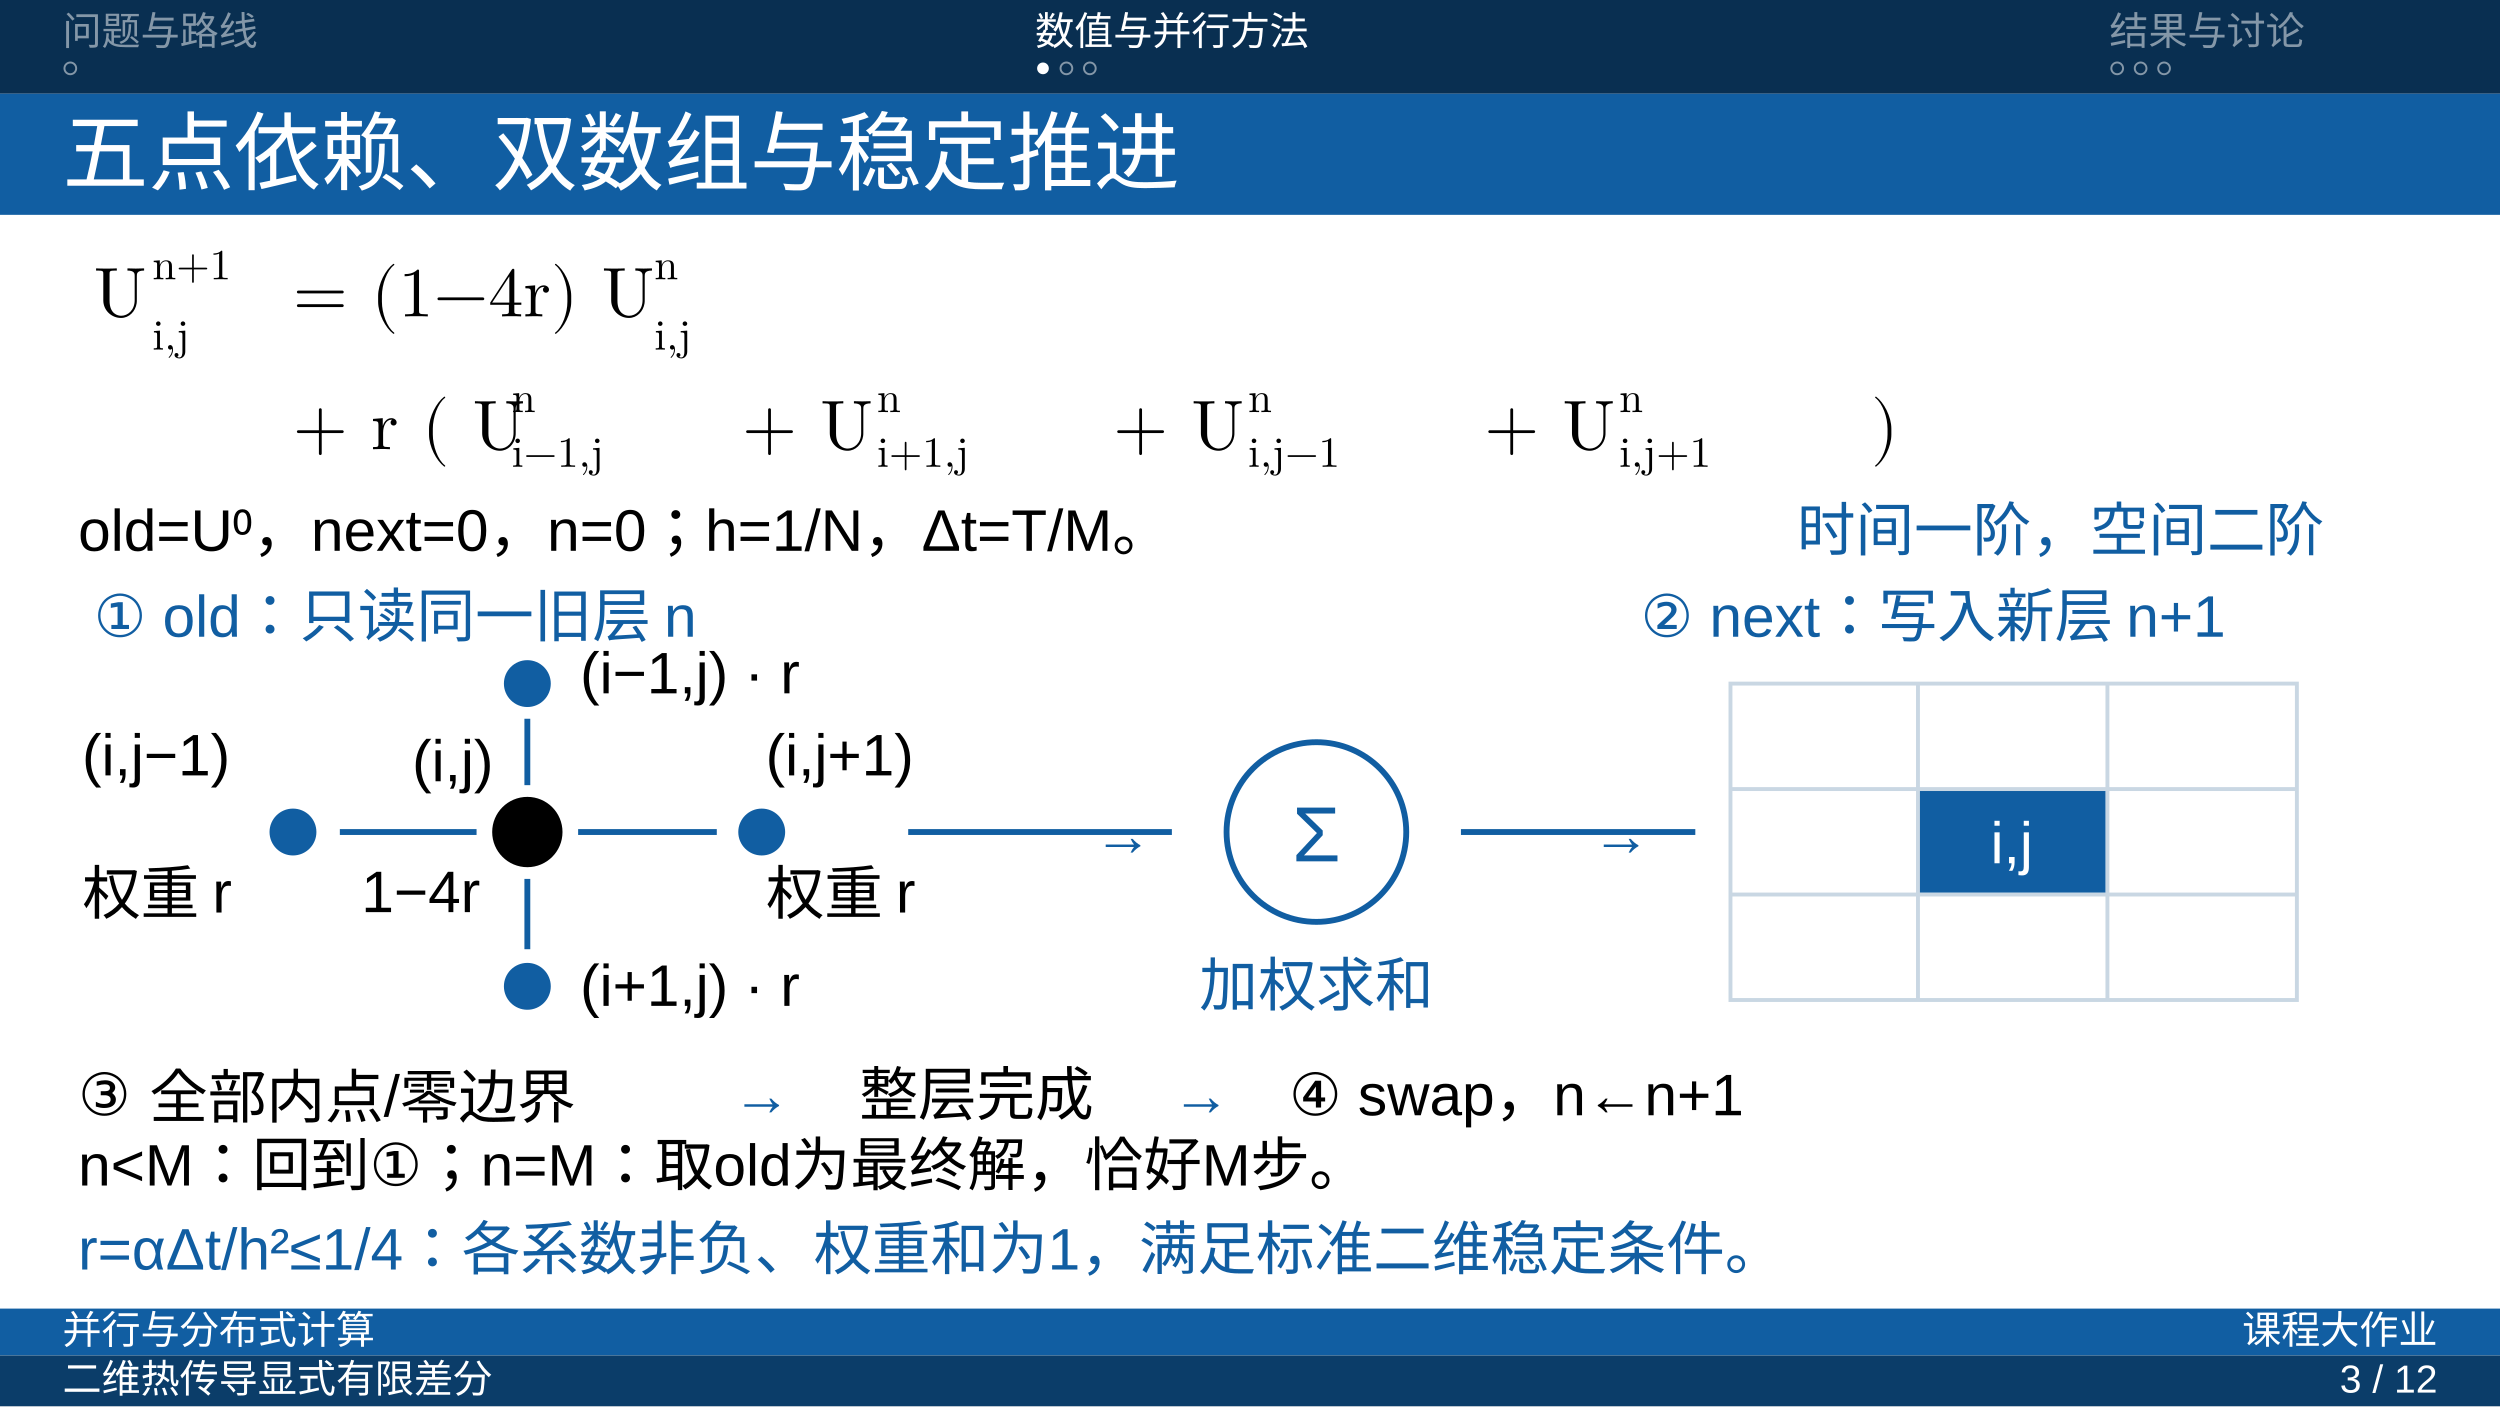
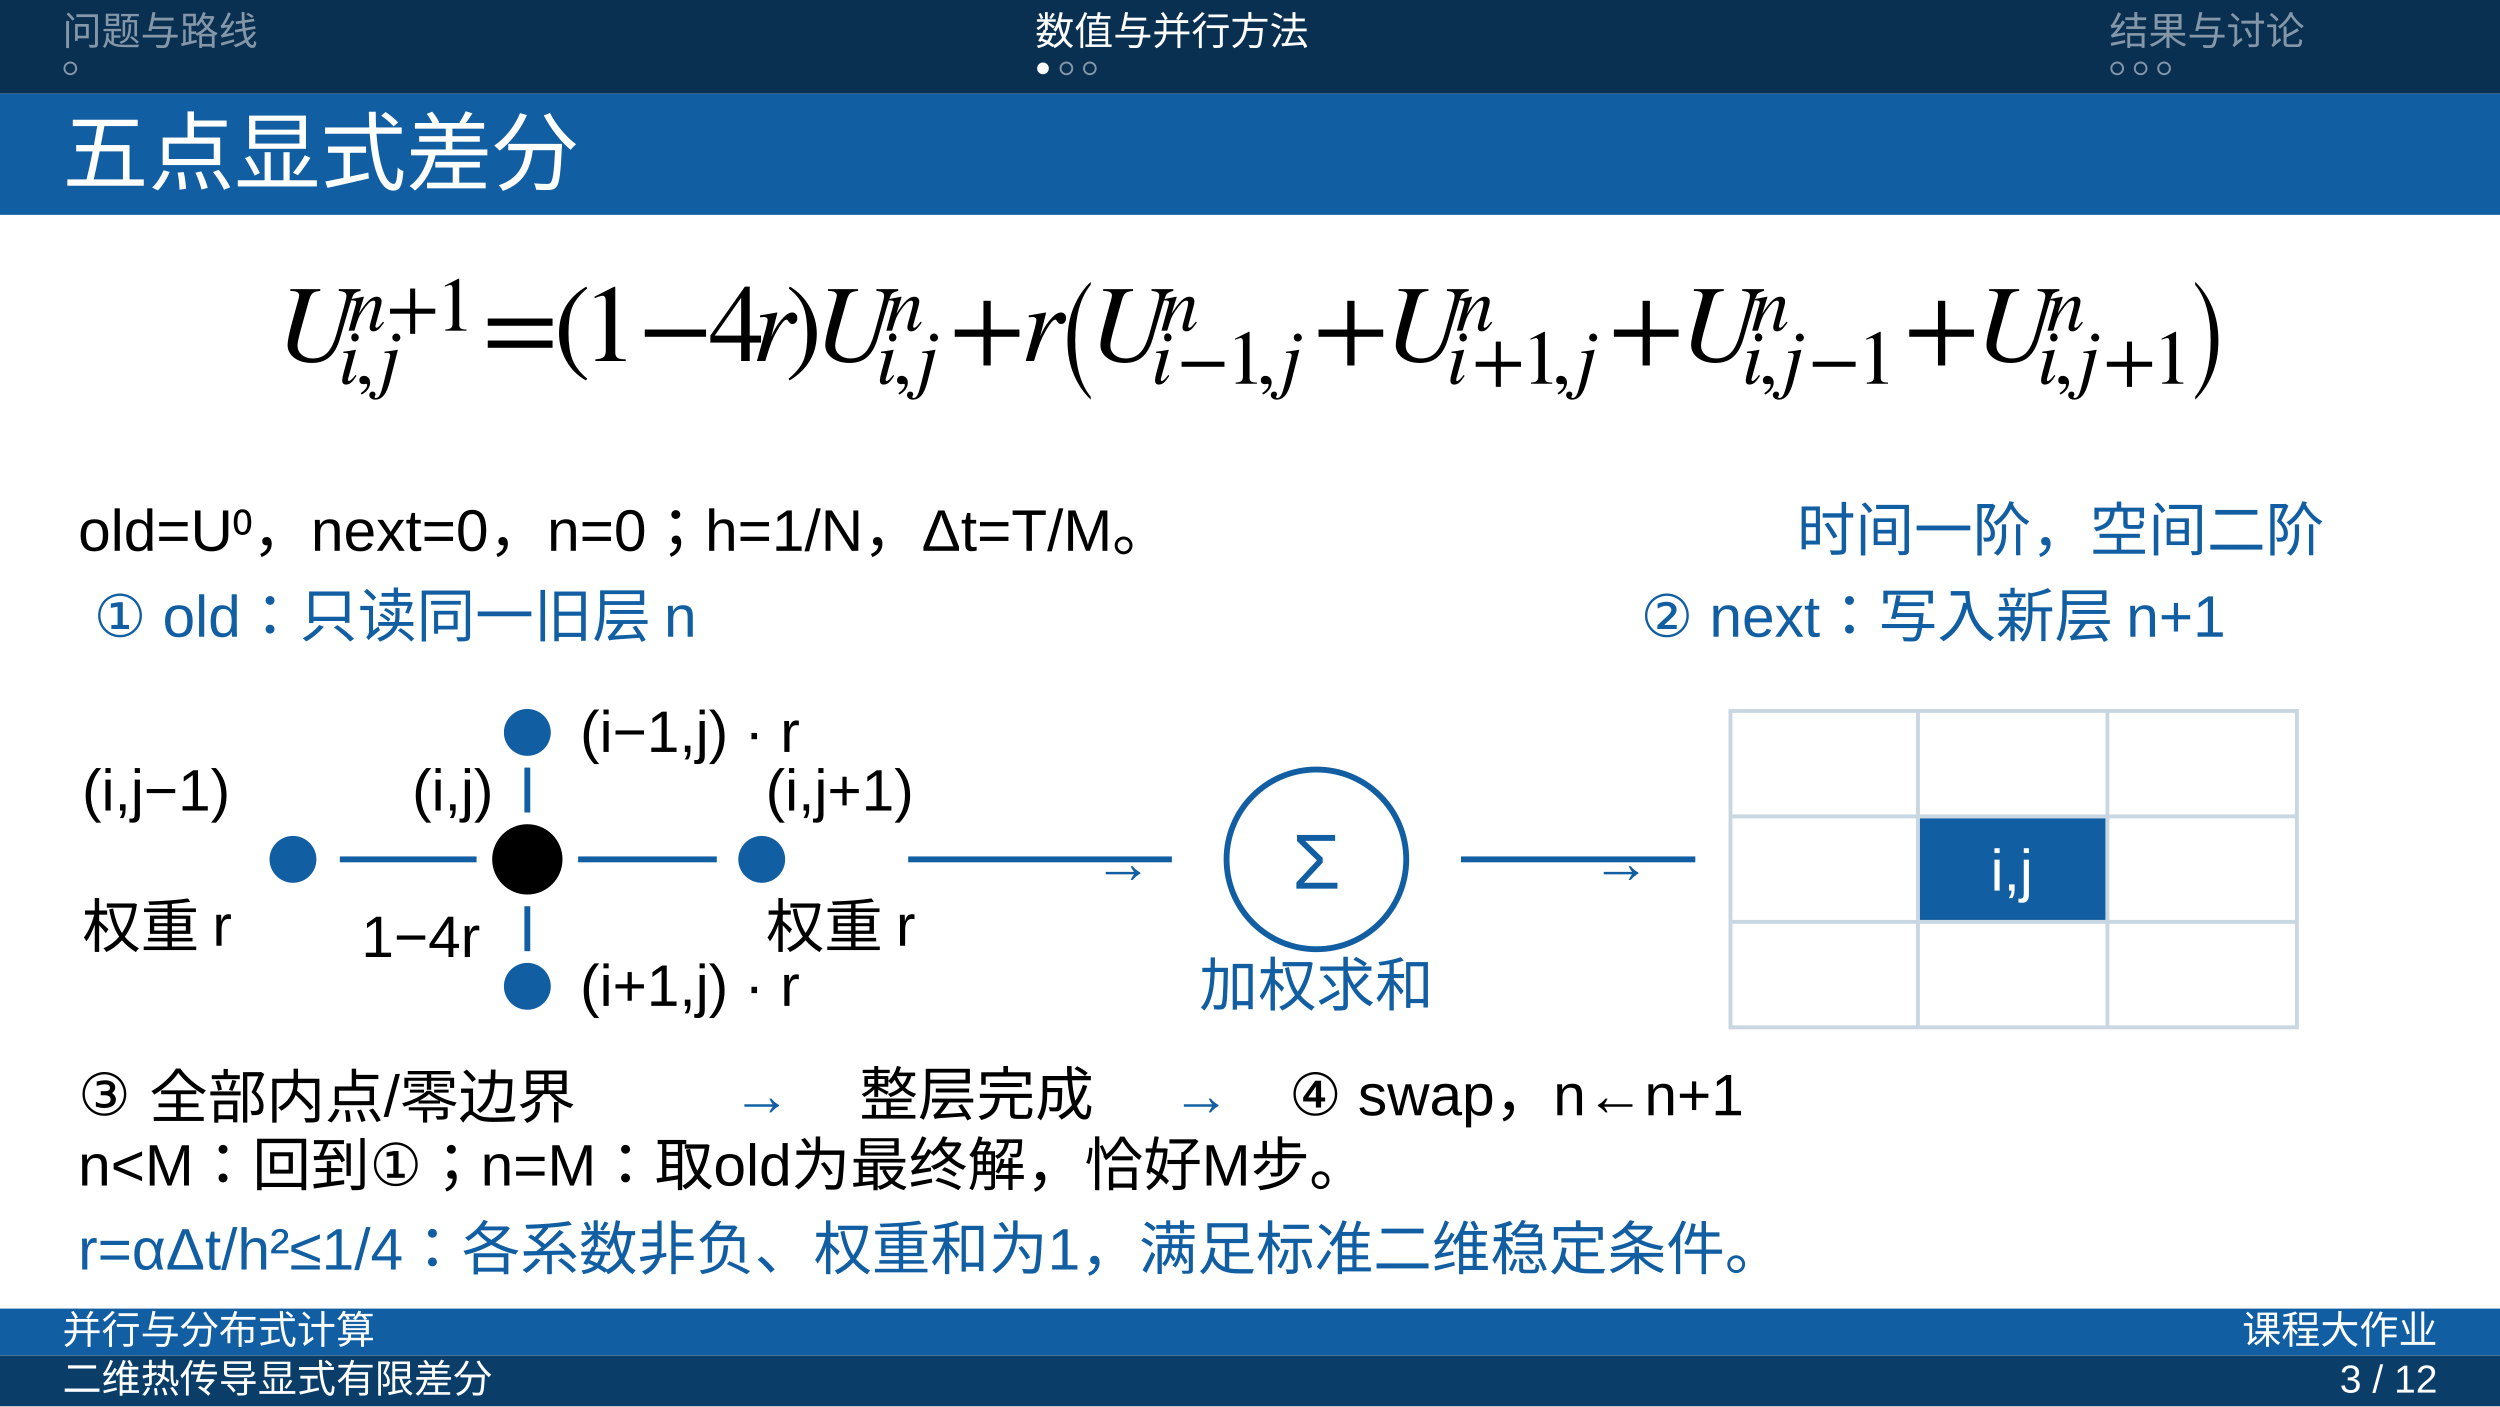
<svg xmlns="http://www.w3.org/2000/svg" viewBox="0 0 1280 720" font-family="KaiTi, Arial" font-size="40" data-pptx-page-role="content">
-   <rect id="bg" data-pptx-role="background" width="1280" height="720" fill="#FFFFFF" data-edit-target="true" data-edit-annotation="这种公式难看" />
+   <rect id="bg" data-pptx-role="background" width="1280" height="720" fill="#FFFFFF" />
  <g id="navigation" data-pptx-role="header" data-pptx-bounds="0 0 1280 48" font-family="SimHei, Arial" font-size="20">
    <rect width="1280" height="48" fill="#092F51" />
    <text x="32" y="23" fill="#8497A8">问题与路线</text>
    <text x="530" y="23" fill="#FFFFFF">数值与并行方法</text>
    <text x="1080" y="23" fill="#8497A8">结果与讨论</text>
    <circle cx="534" cy="35" r="3" fill="#FFFFFF" />
    <g stroke="#8497A8" fill="none">
      <circle cx="36" cy="35" r="3" />
      <circle cx="546" cy="35" r="3" />
      <circle cx="558" cy="35" r="3" />
      <circle cx="1084" cy="35" r="3" />
      <circle cx="1096" cy="35" r="3" />
      <circle cx="1108" cy="35" r="3" />
    </g>
  </g>
  <g id="title" data-pptx-bounds="0 48 1280 62" font-family="SimHei, Arial">
    <rect x="0" y="48" width="1280" height="62" fill="#115EA2" />
-     <text x="32" y="94" font-size="44" fill="#FFFFFF">五点依赖、双数组与稳定推进</text>
-   </g>
-   <g id="update-equation" data-pptx-replace-with="formula" data-pptx-x="40" data-pptx-y="124" data-pptx-width="1200" data-pptx-height="126" data-pptx-bounds="40 124 1200 126" data-edit-target="true" data-edit-annotation="这种公式难看">
-     <g font-family="Cambria Math" font-size="36" fill="#000000" id="_edit_15" data-edit-target="true" data-edit-annotation="这种公式难看">
-       <text x="48" y="162" id="_edit_16" data-edit-target="true" data-edit-annotation="这种公式难看">U</text>
-       <text x="78" y="143" font-size="22" id="_edit_17" data-edit-target="true" data-edit-annotation="这种公式难看">n+1</text>
-       <text x="78" y="179" font-size="22" id="_edit_18" data-edit-target="true" data-edit-annotation="这种公式难看">i,j</text>
-       <text x="150" y="162" id="_edit_19" data-edit-target="true" data-edit-annotation="这种公式难看">= (1−4r) U</text>
-       <text x="335" y="143" font-size="22" id="_edit_20" data-edit-target="true" data-edit-annotation="这种公式难看">n</text>
-       <text x="335" y="179" font-size="22" id="_edit_21" data-edit-target="true" data-edit-annotation="这种公式难看">i,j</text>
-       <text x="150" y="230" id="_edit_22" data-edit-target="true" data-edit-annotation="这种公式难看">+ r ( U</text>
-       <text x="262" y="211" font-size="22" id="_edit_23" data-edit-target="true" data-edit-annotation="这种公式难看">n</text>
-       <text x="262" y="239" font-size="22" id="_edit_24" data-edit-target="true" data-edit-annotation="这种公式难看">i−1,j</text>
-       <text x="380" y="230" id="_edit_25" data-edit-target="true" data-edit-annotation="这种公式难看">+ U</text>
-       <text x="449" y="211" font-size="22" id="_edit_26" data-edit-target="true" data-edit-annotation="这种公式难看">n</text>
-       <text x="449" y="239" font-size="22" id="_edit_27" data-edit-target="true" data-edit-annotation="这种公式难看">i+1,j</text>
-       <text x="570" y="230" id="_edit_28" data-edit-target="true" data-edit-annotation="这种公式难看">+ U</text>
-       <text x="639" y="211" font-size="22" id="_edit_29" data-edit-target="true" data-edit-annotation="这种公式难看">n</text>
-       <text x="639" y="239" font-size="22" id="_edit_30" data-edit-target="true" data-edit-annotation="这种公式难看">i,j−1</text>
-       <text x="760" y="230" id="_edit_31" data-edit-target="true" data-edit-annotation="这种公式难看">+ U</text>
-       <text x="829" y="211" font-size="22" id="_edit_32" data-edit-target="true" data-edit-annotation="这种公式难看">n</text>
-       <text x="829" y="239" font-size="22" id="_edit_33" data-edit-target="true" data-edit-annotation="这种公式难看">i,j+1</text>
-       <text x="958" y="230" id="_edit_34" data-edit-target="true" data-edit-annotation="这种公式难看">)</text>
+     <text x="32" y="94" font-size="44" fill="#FFFFFF">五点显式差分</text>
+   </g>
+   <g id="update-equation" data-pptx-replace-with="formula" data-pptx-x="40" data-pptx-y="124" data-pptx-width="1200" data-pptx-height="120" data-pptx-bounds="40 124 1200 120">
+     <g id="typeset-preview" transform="translate(141.5 148)" fill="#000000">
+       <g>
+         <g>
+           <path d="M 0 56  L 997 56  L 997 0  L 0 0  z " fill="#FFFFFF" />
+         </g>
+         <g>
+           <g transform="translate(0 37) scale(0.44 -0.44)">
+             <g transform="translate(0 0) translate(0 0.41)">
+               <path d="M 4896 4179  L 4896 4077  Q 4762 4045 4694 4016  Q 4627 3987 4563 3945  Q 4499 3904 4451 3789  Q 4403 3674 4358 3539  Q 4314 3405 4230 3123  L 3699 1299  Q 3482 557 3078 218  Q 2694 -115 2067 -115  Q 1440 -115 1046 179  Q 653 474 653 934  Q 653 1286 934 2317  L 1267 3526  Q 1325 3731 1325 3814  Q 1325 3942 1213 4006  Q 1101 4070 813 4077  L 813 4179  L 2554 4179  L 2554 4077  Q 2227 4045 2102 3936  Q 1978 3827 1888 3494  L 1485 2048  Q 1229 1146 1229 902  Q 1229 563 1481 355  Q 1734 147 2112 147  Q 2650 147 2976 492  Q 3302 838 3520 1632  L 3930 3123  Q 4077 3667 4077 3782  Q 4077 3923 3981 3987  Q 3885 4051 3629 4077  L 3629 4179  L 4896 4179  z " transform="scale(0.02)" />
+             </g>
+             <g transform="translate(0 0) translate(82.83 35.68) scale(0.7)">
+               <path d="M 2944 749  L 3034 666  Q 2707 218 2534 80  Q 2362 -58 2138 -58  Q 2010 -58 1923 28  Q 1837 115 1837 288  Q 1837 390 1939 768  L 2221 1805  Q 2310 2150 2310 2310  Q 2310 2496 2157 2496  Q 1971 2496 1750 2275  Q 1530 2054 1210 1587  Q 998 1274 899 1024  Q 800 774 570 0  L 90 0  L 704 2240  Q 717 2304 717 2349  Q 717 2445 630 2480  Q 544 2515 301 2522  L 301 2624  Q 550 2675 857 2729  Q 1165 2784 1338 2822  L 1363 2810  L 934 1414  Q 1408 2170 1753 2496  Q 2099 2822 2413 2822  Q 2611 2822 2720 2716  Q 2829 2611 2829 2432  Q 2829 2272 2765 2048  L 2406 749  Q 2317 429 2317 358  Q 2317 243 2419 243  Q 2541 243 2810 582  Q 2854 634 2944 749  z " transform="scale(0.02)" />
+             </g>
+             <g transform="translate(0 0) translate(127.93 35.68) scale(0.7)">
+               <path d="M 4070 1408  L 2400 1408  L 2400 -262  L 1978 -262  L 1978 1408  L 307 1408  L 307 1830  L 1978 1830  L 1978 3501  L 2400 3501  L 2400 1830  L 4070 1830  L 4070 1408  z " transform="scale(0.02)" />
+             </g>
+             <g transform="translate(0 0) translate(185.99 35.68) scale(0.7)">
+               <path d="M 2522 0  L 755 0  L 755 96  Q 1107 115 1235 227  Q 1363 339 1363 608  L 1363 3482  Q 1363 3795 1171 3795  Q 1082 3795 883 3718  L 710 3654  L 710 3744  L 1856 4326  L 1914 4307  L 1914 486  Q 1914 275 2042 185  Q 2170 96 2522 96  L 2522 0  z " transform="scale(0.02)" />
+             </g>
+             <g transform="translate(0 0) translate(72.2 -26.05) scale(0.7)">
+               <path d="M 1690 3834  Q 1690 3699 1597 3603  Q 1504 3507 1376 3507  Q 1235 3507 1152 3600  Q 1069 3693 1069 3846  Q 1069 3994 1155 4090  Q 1242 4186 1370 4186  Q 1498 4186 1594 4080  Q 1690 3974 1690 3834  z M 1421 730  L 1504 659  Q 1235 243 1049 86  Q 864 -70 627 -70  Q 314 -70 314 282  Q 314 467 454 992  L 762 2125  Q 819 2330 819 2406  Q 819 2502 745 2528  Q 672 2554 410 2560  L 410 2662  Q 704 2688 1434 2822  L 1459 2803  L 858 608  Q 794 390 794 326  Q 794 230 883 230  Q 1043 230 1421 730  z " transform="scale(0.02)" />
+             </g>
+             <g transform="translate(0 0) translate(91.66 -26.05) scale(0.7)">
+               <path d="M 531 -902  L 467 -781  Q 998 -422 998 -96  Q 998 -13 909 -13  Q 883 -13 822 -25  Q 762 -38 723 -38  Q 352 -38 352 288  Q 352 454 457 553  Q 563 653 736 653  Q 954 653 1101 496  Q 1248 339 1248 96  Q 1248 -198 1053 -473  Q 858 -749 531 -902  z " transform="scale(0.02)" />
+             </g>
+             <g transform="translate(0 0) translate(119.27 -26.05) scale(0.7)">
+               <path d="M 1786 3827  Q 1786 3699 1690 3603  Q 1594 3507 1466 3507  Q 1318 3507 1219 3600  Q 1120 3693 1120 3840  Q 1120 3981 1222 4077  Q 1325 4173 1459 4173  Q 1587 4173 1686 4067  Q 1786 3962 1786 3827  z M 1574 2803  L 909 179  Q 710 -595 419 -960  Q 128 -1325 -288 -1325  Q -512 -1325 -653 -1216  Q -794 -1107 -794 -934  Q -794 -819 -717 -736  Q -640 -653 -531 -653  Q -282 -653 -282 -890  Q -282 -966 -320 -1014  Q -358 -1062 -358 -1107  Q -358 -1184 -243 -1184  Q -51 -1184 80 -934  Q 211 -685 378 -19  L 838 1850  Q 941 2266 941 2362  Q 941 2470 873 2515  Q 806 2560 634 2560  L 467 2560  L 467 2662  Q 755 2682 1549 2822  L 1574 2803  z " transform="scale(0.02)" />
+             </g>
+             <g transform="translate(0 0) translate(239.84 0.41)">
+               <path d="M 4077 2048  L 307 2048  L 307 2470  L 4077 2470  L 4077 2048  z M 4077 768  L 307 768  L 307 1190  L 4077 1190  L 4077 768  z " transform="scale(0.02)" />
+             </g>
+             <g transform="translate(0 0) translate(322.78 0.41)">
+               <path d="M 1946 -1030  L 1869 -1133  Q 1126 -710 716 32  Q 307 774 307 1613  Q 307 3386 1888 4326  L 1946 4224  Q 1293 3667 1075 3126  Q 858 2586 858 1632  Q 858 685 1082 96  Q 1306 -493 1946 -1030  z " transform="scale(0.02)" />
+             </g>
+             <g transform="translate(0 0) translate(356.08 0.41)">
+               <path d="M 2522 0  L 755 0  L 755 96  Q 1107 115 1235 227  Q 1363 339 1363 608  L 1363 3482  Q 1363 3795 1171 3795  Q 1082 3795 883 3718  L 710 3654  L 710 3744  L 1856 4326  L 1914 4307  L 1914 486  Q 1914 275 2042 185  Q 2170 96 2522 96  L 2522 0  z " transform="scale(0.02)" />
+             </g>
+             <g transform="translate(0 0) translate(420.52 0.41)">
+               <path d="M 3974 1408  L 410 1408  L 410 1830  L 3974 1830  L 3974 1408  z " transform="scale(0.02)" />
+             </g>
+             <g transform="translate(0 0) translate(503.46 0.41)">
+               <path d="M 3027 1069  L 2368 1069  L 2368 0  L 1869 0  L 1869 1069  L 77 1069  L 77 1478  L 2086 4326  L 2368 4326  L 2368 1478  L 3027 1478  L 3027 1069  z M 1869 1478  L 1869 3674  L 333 1478  L 1869 1478  z " transform="scale(0.02)" />
+             </g>
+             <g transform="translate(0 0) translate(553.46 0.41)">
+               <path d="M 1126 1427  L 1229 1651  Q 1446 2131 1830 2534  Q 2106 2822 2336 2822  Q 2470 2822 2553 2732  Q 2637 2643 2637 2496  Q 2637 2349 2557 2249  Q 2477 2150 2336 2150  Q 2214 2150 2112 2317  Q 2061 2406 2010 2406  Q 1837 2406 1485 1805  Q 1267 1434 1136 1104  Q 1005 774 774 0  L 288 0  L 806 1869  Q 909 2246 909 2394  Q 909 2560 666 2560  Q 614 2560 467 2541  L 467 2650  L 1459 2822  L 1478 2810  L 1126 1427  z " transform="scale(0.02)" />
+             </g>
+             <g transform="translate(0 0) translate(592.36 0.41)">
+               <path d="M 186 4224  L 262 4326  Q 992 3891 1408 3148  Q 1824 2406 1824 1581  Q 1824 -166 243 -1133  L 186 -1030  Q 845 -486 1059 54  Q 1274 595 1274 1562  Q 1274 2534 1059 3120  Q 845 3706 186 4224  z " transform="scale(0.02)" />
+             </g>
+             <g transform="translate(0 0) translate(625.66 0.41)">
+               <path d="M 4896 4179  L 4896 4077  Q 4762 4045 4694 4016  Q 4627 3987 4563 3945  Q 4499 3904 4451 3789  Q 4403 3674 4358 3539  Q 4314 3405 4230 3123  L 3699 1299  Q 3482 557 3078 218  Q 2694 -115 2067 -115  Q 1440 -115 1046 179  Q 653 474 653 934  Q 653 1286 934 2317  L 1267 3526  Q 1325 3731 1325 3814  Q 1325 3942 1213 4006  Q 1101 4070 813 4077  L 813 4179  L 2554 4179  L 2554 4077  Q 2227 4045 2102 3936  Q 1978 3827 1888 3494  L 1485 2048  Q 1229 1146 1229 902  Q 1229 563 1481 355  Q 1734 147 2112 147  Q 2650 147 2976 492  Q 3302 838 3520 1632  L 3930 3123  Q 4077 3667 4077 3782  Q 4077 3923 3981 3987  Q 3885 4051 3629 4077  L 3629 4179  L 4896 4179  z " transform="scale(0.02)" />
+             </g>
+             <g transform="translate(0 0) translate(708.49 35.68) scale(0.7)">
+               <path d="M 2944 749  L 3034 666  Q 2707 218 2534 80  Q 2362 -58 2138 -58  Q 2010 -58 1923 28  Q 1837 115 1837 288  Q 1837 390 1939 768  L 2221 1805  Q 2310 2150 2310 2310  Q 2310 2496 2157 2496  Q 1971 2496 1750 2275  Q 1530 2054 1210 1587  Q 998 1274 899 1024  Q 800 774 570 0  L 90 0  L 704 2240  Q 717 2304 717 2349  Q 717 2445 630 2480  Q 544 2515 301 2522  L 301 2624  Q 550 2675 857 2729  Q 1165 2784 1338 2822  L 1363 2810  L 934 1414  Q 1408 2170 1753 2496  Q 2099 2822 2413 2822  Q 2611 2822 2720 2716  Q 2829 2611 2829 2432  Q 2829 2272 2765 2048  L 2406 749  Q 2317 429 2317 358  Q 2317 243 2419 243  Q 2541 243 2810 582  Q 2854 634 2944 749  z " transform="scale(0.02)" />
+             </g>
+             <g transform="translate(0 0) translate(697.86 -26.05) scale(0.7)">
+               <path d="M 1690 3834  Q 1690 3699 1597 3603  Q 1504 3507 1376 3507  Q 1235 3507 1152 3600  Q 1069 3693 1069 3846  Q 1069 3994 1155 4090  Q 1242 4186 1370 4186  Q 1498 4186 1594 4080  Q 1690 3974 1690 3834  z M 1421 730  L 1504 659  Q 1235 243 1049 86  Q 864 -70 627 -70  Q 314 -70 314 282  Q 314 467 454 992  L 762 2125  Q 819 2330 819 2406  Q 819 2502 745 2528  Q 672 2554 410 2560  L 410 2662  Q 704 2688 1434 2822  L 1459 2803  L 858 608  Q 794 390 794 326  Q 794 230 883 230  Q 1043 230 1421 730  z " transform="scale(0.02)" />
+             </g>
+             <g transform="translate(0 0) translate(717.32 -26.05) scale(0.7)">
+               <path d="M 531 -902  L 467 -781  Q 998 -422 998 -96  Q 998 -13 909 -13  Q 883 -13 822 -25  Q 762 -38 723 -38  Q 352 -38 352 288  Q 352 454 457 553  Q 563 653 736 653  Q 954 653 1101 496  Q 1248 339 1248 96  Q 1248 -198 1053 -473  Q 858 -749 531 -902  z " transform="scale(0.02)" />
+             </g>
+             <g transform="translate(0 0) translate(744.93 -26.05) scale(0.7)">
+               <path d="M 1786 3827  Q 1786 3699 1690 3603  Q 1594 3507 1466 3507  Q 1318 3507 1219 3600  Q 1120 3693 1120 3840  Q 1120 3981 1222 4077  Q 1325 4173 1459 4173  Q 1587 4173 1686 4067  Q 1786 3962 1786 3827  z M 1574 2803  L 909 179  Q 710 -595 419 -960  Q 128 -1325 -288 -1325  Q -512 -1325 -653 -1216  Q -794 -1107 -794 -934  Q -794 -819 -717 -736  Q -640 -653 -531 -653  Q -282 -653 -282 -890  Q -282 -966 -320 -1014  Q -358 -1062 -358 -1107  Q -358 -1184 -243 -1184  Q -51 -1184 80 -934  Q 211 -685 378 -19  L 838 1850  Q 941 2266 941 2362  Q 941 2470 873 2515  Q 806 2560 634 2560  L 467 2560  L 467 2662  Q 755 2682 1549 2822  L 1574 2803  z " transform="scale(0.02)" />
+             </g>
+             <g transform="translate(0 0) translate(783.24 0.41)">
+               <path d="M 4070 1408  L 2400 1408  L 2400 -262  L 1978 -262  L 1978 1408  L 307 1408  L 307 1830  L 1978 1830  L 1978 3501  L 2400 3501  L 2400 1830  L 4070 1830  L 4070 1408  z " transform="scale(0.02)" />
+             </g>
+             <g transform="translate(0 0) translate(866.18 0.41)">
+               <path d="M 1126 1427  L 1229 1651  Q 1446 2131 1830 2534  Q 2106 2822 2336 2822  Q 2470 2822 2553 2732  Q 2637 2643 2637 2496  Q 2637 2349 2557 2249  Q 2477 2150 2336 2150  Q 2214 2150 2112 2317  Q 2061 2406 2010 2406  Q 1837 2406 1485 1805  Q 1267 1434 1136 1104  Q 1005 774 774 0  L 288 0  L 806 1869  Q 909 2246 909 2394  Q 909 2560 666 2560  Q 614 2560 467 2541  L 467 2650  L 1459 2822  L 1478 2810  L 1126 1427  z " transform="scale(0.02)" />
+             </g>
+             <g transform="translate(0 0) translate(905.08 -26.26) scale(0.87)">
+               <path d="M 2445 -858  L 2445 -1050  Q 1728 -371 1309 630  Q 890 1632 890 2886  Q 890 4122 1309 5136  Q 1728 6150 2445 6822  L 2445 6630  Q 1408 5363 1408 2886  Q 1408 410 2445 -858  z " transform="scale(0.02)" />
+             </g>
+             <g transform="translate(0 0) translate(945.82 0.41)">
+               <path d="M 4896 4179  L 4896 4077  Q 4762 4045 4694 4016  Q 4627 3987 4563 3945  Q 4499 3904 4451 3789  Q 4403 3674 4358 3539  Q 4314 3405 4230 3123  L 3699 1299  Q 3482 557 3078 218  Q 2694 -115 2067 -115  Q 1440 -115 1046 179  Q 653 474 653 934  Q 653 1286 934 2317  L 1267 3526  Q 1325 3731 1325 3814  Q 1325 3942 1213 4006  Q 1101 4070 813 4077  L 813 4179  L 2554 4179  L 2554 4077  Q 2227 4045 2102 3936  Q 1978 3827 1888 3494  L 1485 2048  Q 1229 1146 1229 902  Q 1229 563 1481 355  Q 1734 147 2112 147  Q 2650 147 2976 492  Q 3302 838 3520 1632  L 3930 3123  Q 4077 3667 4077 3782  Q 4077 3923 3981 3987  Q 3885 4051 3629 4077  L 3629 4179  L 4896 4179  z " transform="scale(0.02)" />
+             </g>
+             <g transform="translate(0 0) translate(1028.65 35.68) scale(0.7)">
+               <path d="M 2944 749  L 3034 666  Q 2707 218 2534 80  Q 2362 -58 2138 -58  Q 2010 -58 1923 28  Q 1837 115 1837 288  Q 1837 390 1939 768  L 2221 1805  Q 2310 2150 2310 2310  Q 2310 2496 2157 2496  Q 1971 2496 1750 2275  Q 1530 2054 1210 1587  Q 998 1274 899 1024  Q 800 774 570 0  L 90 0  L 704 2240  Q 717 2304 717 2349  Q 717 2445 630 2480  Q 544 2515 301 2522  L 301 2624  Q 550 2675 857 2729  Q 1165 2784 1338 2822  L 1363 2810  L 934 1414  Q 1408 2170 1753 2496  Q 2099 2822 2413 2822  Q 2611 2822 2720 2716  Q 2829 2611 2829 2432  Q 2829 2272 2765 2048  L 2406 749  Q 2317 429 2317 358  Q 2317 243 2419 243  Q 2541 243 2810 582  Q 2854 634 2944 749  z " transform="scale(0.02)" />
+             </g>
+             <g transform="translate(0 0) translate(1018.02 -26.05) scale(0.7)">
+               <path d="M 1690 3834  Q 1690 3699 1597 3603  Q 1504 3507 1376 3507  Q 1235 3507 1152 3600  Q 1069 3693 1069 3846  Q 1069 3994 1155 4090  Q 1242 4186 1370 4186  Q 1498 4186 1594 4080  Q 1690 3974 1690 3834  z M 1421 730  L 1504 659  Q 1235 243 1049 86  Q 864 -70 627 -70  Q 314 -70 314 282  Q 314 467 454 992  L 762 2125  Q 819 2330 819 2406  Q 819 2502 745 2528  Q 672 2554 410 2560  L 410 2662  Q 704 2688 1434 2822  L 1459 2803  L 858 608  Q 794 390 794 326  Q 794 230 883 230  Q 1043 230 1421 730  z " transform="scale(0.02)" />
+             </g>
+             <g transform="translate(0 0) translate(1047.59 -26.05) scale(0.7)">
+               <path d="M 3974 1408  L 410 1408  L 410 1830  L 3974 1830  L 3974 1408  z " transform="scale(0.02)" />
+             </g>
+             <g transform="translate(0 0) translate(1105.65 -26.05) scale(0.7)">
+               <path d="M 2522 0  L 755 0  L 755 96  Q 1107 115 1235 227  Q 1363 339 1363 608  L 1363 3482  Q 1363 3795 1171 3795  Q 1082 3795 883 3718  L 710 3654  L 710 3744  L 1856 4326  L 1914 4307  L 1914 486  Q 1914 275 2042 185  Q 2170 96 2522 96  L 2522 0  z " transform="scale(0.02)" />
+             </g>
+             <g transform="translate(0 0) translate(1140.65 -26.05) scale(0.7)">
+               <path d="M 531 -902  L 467 -781  Q 998 -422 998 -96  Q 998 -13 909 -13  Q 883 -13 822 -25  Q 762 -38 723 -38  Q 352 -38 352 288  Q 352 454 457 553  Q 563 653 736 653  Q 954 653 1101 496  Q 1248 339 1248 96  Q 1248 -198 1053 -473  Q 858 -749 531 -902  z " transform="scale(0.02)" />
+             </g>
+             <g transform="translate(0 0) translate(1168.26 -26.05) scale(0.7)">
+               <path d="M 1786 3827  Q 1786 3699 1690 3603  Q 1594 3507 1466 3507  Q 1318 3507 1219 3600  Q 1120 3693 1120 3840  Q 1120 3981 1222 4077  Q 1325 4173 1459 4173  Q 1587 4173 1686 4067  Q 1786 3962 1786 3827  z M 1574 2803  L 909 179  Q 710 -595 419 -960  Q 128 -1325 -288 -1325  Q -512 -1325 -653 -1216  Q -794 -1107 -794 -934  Q -794 -819 -717 -736  Q -640 -653 -531 -653  Q -282 -653 -282 -890  Q -282 -966 -320 -1014  Q -358 -1062 -358 -1107  Q -358 -1184 -243 -1184  Q -51 -1184 80 -934  Q 211 -685 378 -19  L 838 1850  Q 941 2266 941 2362  Q 941 2470 873 2515  Q 806 2560 634 2560  L 467 2560  L 467 2662  Q 755 2682 1549 2822  L 1574 2803  z " transform="scale(0.02)" />
+             </g>
+             <g transform="translate(0 0) translate(1206.57 0.41)">
+               <path d="M 4070 1408  L 2400 1408  L 2400 -262  L 1978 -262  L 1978 1408  L 307 1408  L 307 1830  L 1978 1830  L 1978 3501  L 2400 3501  L 2400 1830  L 4070 1830  L 4070 1408  z " transform="scale(0.02)" />
+             </g>
+             <g transform="translate(0 0) translate(1289.51 0.41)">
+               <path d="M 4896 4179  L 4896 4077  Q 4762 4045 4694 4016  Q 4627 3987 4563 3945  Q 4499 3904 4451 3789  Q 4403 3674 4358 3539  Q 4314 3405 4230 3123  L 3699 1299  Q 3482 557 3078 218  Q 2694 -115 2067 -115  Q 1440 -115 1046 179  Q 653 474 653 934  Q 653 1286 934 2317  L 1267 3526  Q 1325 3731 1325 3814  Q 1325 3942 1213 4006  Q 1101 4070 813 4077  L 813 4179  L 2554 4179  L 2554 4077  Q 2227 4045 2102 3936  Q 1978 3827 1888 3494  L 1485 2048  Q 1229 1146 1229 902  Q 1229 563 1481 355  Q 1734 147 2112 147  Q 2650 147 2976 492  Q 3302 838 3520 1632  L 3930 3123  Q 4077 3667 4077 3782  Q 4077 3923 3981 3987  Q 3885 4051 3629 4077  L 3629 4179  L 4896 4179  z " transform="scale(0.02)" />
+             </g>
+             <g transform="translate(0 0) translate(1372.33 35.68) scale(0.7)">
+               <path d="M 2944 749  L 3034 666  Q 2707 218 2534 80  Q 2362 -58 2138 -58  Q 2010 -58 1923 28  Q 1837 115 1837 288  Q 1837 390 1939 768  L 2221 1805  Q 2310 2150 2310 2310  Q 2310 2496 2157 2496  Q 1971 2496 1750 2275  Q 1530 2054 1210 1587  Q 998 1274 899 1024  Q 800 774 570 0  L 90 0  L 704 2240  Q 717 2304 717 2349  Q 717 2445 630 2480  Q 544 2515 301 2522  L 301 2624  Q 550 2675 857 2729  Q 1165 2784 1338 2822  L 1363 2810  L 934 1414  Q 1408 2170 1753 2496  Q 2099 2822 2413 2822  Q 2611 2822 2720 2716  Q 2829 2611 2829 2432  Q 2829 2272 2765 2048  L 2406 749  Q 2317 429 2317 358  Q 2317 243 2419 243  Q 2541 243 2810 582  Q 2854 634 2944 749  z " transform="scale(0.02)" />
+             </g>
+             <g transform="translate(0 0) translate(1361.71 -26.05) scale(0.7)">
+               <path d="M 1690 3834  Q 1690 3699 1597 3603  Q 1504 3507 1376 3507  Q 1235 3507 1152 3600  Q 1069 3693 1069 3846  Q 1069 3994 1155 4090  Q 1242 4186 1370 4186  Q 1498 4186 1594 4080  Q 1690 3974 1690 3834  z M 1421 730  L 1504 659  Q 1235 243 1049 86  Q 864 -70 627 -70  Q 314 -70 314 282  Q 314 467 454 992  L 762 2125  Q 819 2330 819 2406  Q 819 2502 745 2528  Q 672 2554 410 2560  L 410 2662  Q 704 2688 1434 2822  L 1459 2803  L 858 608  Q 794 390 794 326  Q 794 230 883 230  Q 1043 230 1421 730  z " transform="scale(0.02)" />
+             </g>
+             <g transform="translate(0 0) translate(1391.27 -26.05) scale(0.7)">
+               <path d="M 4070 1408  L 2400 1408  L 2400 -262  L 1978 -262  L 1978 1408  L 307 1408  L 307 1830  L 1978 1830  L 1978 3501  L 2400 3501  L 2400 1830  L 4070 1830  L 4070 1408  z " transform="scale(0.02)" />
+             </g>
+             <g transform="translate(0 0) translate(1449.33 -26.05) scale(0.7)">
+               <path d="M 2522 0  L 755 0  L 755 96  Q 1107 115 1235 227  Q 1363 339 1363 608  L 1363 3482  Q 1363 3795 1171 3795  Q 1082 3795 883 3718  L 710 3654  L 710 3744  L 1856 4326  L 1914 4307  L 1914 486  Q 1914 275 2042 185  Q 2170 96 2522 96  L 2522 0  z " transform="scale(0.02)" />
+             </g>
+             <g transform="translate(0 0) translate(1484.33 -26.05) scale(0.7)">
+               <path d="M 531 -902  L 467 -781  Q 998 -422 998 -96  Q 998 -13 909 -13  Q 883 -13 822 -25  Q 762 -38 723 -38  Q 352 -38 352 288  Q 352 454 457 553  Q 563 653 736 653  Q 954 653 1101 496  Q 1248 339 1248 96  Q 1248 -198 1053 -473  Q 858 -749 531 -902  z " transform="scale(0.02)" />
+             </g>
+             <g transform="translate(0 0) translate(1511.94 -26.05) scale(0.7)">
+               <path d="M 1786 3827  Q 1786 3699 1690 3603  Q 1594 3507 1466 3507  Q 1318 3507 1219 3600  Q 1120 3693 1120 3840  Q 1120 3981 1222 4077  Q 1325 4173 1459 4173  Q 1587 4173 1686 4067  Q 1786 3962 1786 3827  z M 1574 2803  L 909 179  Q 710 -595 419 -960  Q 128 -1325 -288 -1325  Q -512 -1325 -653 -1216  Q -794 -1107 -794 -934  Q -794 -819 -717 -736  Q -640 -653 -531 -653  Q -282 -653 -282 -890  Q -282 -966 -320 -1014  Q -358 -1062 -358 -1107  Q -358 -1184 -243 -1184  Q -51 -1184 80 -934  Q 211 -685 378 -19  L 838 1850  Q 941 2266 941 2362  Q 941 2470 873 2515  Q 806 2560 634 2560  L 467 2560  L 467 2662  Q 755 2682 1549 2822  L 1574 2803  z " transform="scale(0.02)" />
+             </g>
+             <g transform="translate(0 0) translate(1550.25 0.41)">
+               <path d="M 4070 1408  L 2400 1408  L 2400 -262  L 1978 -262  L 1978 1408  L 307 1408  L 307 1830  L 1978 1830  L 1978 3501  L 2400 3501  L 2400 1830  L 4070 1830  L 4070 1408  z " transform="scale(0.02)" />
+             </g>
+             <g transform="translate(0 0) translate(1633.19 0.41)">
+               <path d="M 4896 4179  L 4896 4077  Q 4762 4045 4694 4016  Q 4627 3987 4563 3945  Q 4499 3904 4451 3789  Q 4403 3674 4358 3539  Q 4314 3405 4230 3123  L 3699 1299  Q 3482 557 3078 218  Q 2694 -115 2067 -115  Q 1440 -115 1046 179  Q 653 474 653 934  Q 653 1286 934 2317  L 1267 3526  Q 1325 3731 1325 3814  Q 1325 3942 1213 4006  Q 1101 4070 813 4077  L 813 4179  L 2554 4179  L 2554 4077  Q 2227 4045 2102 3936  Q 1978 3827 1888 3494  L 1485 2048  Q 1229 1146 1229 902  Q 1229 563 1481 355  Q 1734 147 2112 147  Q 2650 147 2976 492  Q 3302 838 3520 1632  L 3930 3123  Q 4077 3667 4077 3782  Q 4077 3923 3981 3987  Q 3885 4051 3629 4077  L 3629 4179  L 4896 4179  z " transform="scale(0.02)" />
+             </g>
+             <g transform="translate(0 0) translate(1716.02 35.68) scale(0.7)">
+               <path d="M 2944 749  L 3034 666  Q 2707 218 2534 80  Q 2362 -58 2138 -58  Q 2010 -58 1923 28  Q 1837 115 1837 288  Q 1837 390 1939 768  L 2221 1805  Q 2310 2150 2310 2310  Q 2310 2496 2157 2496  Q 1971 2496 1750 2275  Q 1530 2054 1210 1587  Q 998 1274 899 1024  Q 800 774 570 0  L 90 0  L 704 2240  Q 717 2304 717 2349  Q 717 2445 630 2480  Q 544 2515 301 2522  L 301 2624  Q 550 2675 857 2729  Q 1165 2784 1338 2822  L 1363 2810  L 934 1414  Q 1408 2170 1753 2496  Q 2099 2822 2413 2822  Q 2611 2822 2720 2716  Q 2829 2611 2829 2432  Q 2829 2272 2765 2048  L 2406 749  Q 2317 429 2317 358  Q 2317 243 2419 243  Q 2541 243 2810 582  Q 2854 634 2944 749  z " transform="scale(0.02)" />
+             </g>
+             <g transform="translate(0 0) translate(1705.39 -26.05) scale(0.7)">
+               <path d="M 1690 3834  Q 1690 3699 1597 3603  Q 1504 3507 1376 3507  Q 1235 3507 1152 3600  Q 1069 3693 1069 3846  Q 1069 3994 1155 4090  Q 1242 4186 1370 4186  Q 1498 4186 1594 4080  Q 1690 3974 1690 3834  z M 1421 730  L 1504 659  Q 1235 243 1049 86  Q 864 -70 627 -70  Q 314 -70 314 282  Q 314 467 454 992  L 762 2125  Q 819 2330 819 2406  Q 819 2502 745 2528  Q 672 2554 410 2560  L 410 2662  Q 704 2688 1434 2822  L 1459 2803  L 858 608  Q 794 390 794 326  Q 794 230 883 230  Q 1043 230 1421 730  z " transform="scale(0.02)" />
+             </g>
+             <g transform="translate(0 0) translate(1724.85 -26.05) scale(0.7)">
+               <path d="M 531 -902  L 467 -781  Q 998 -422 998 -96  Q 998 -13 909 -13  Q 883 -13 822 -25  Q 762 -38 723 -38  Q 352 -38 352 288  Q 352 454 457 553  Q 563 653 736 653  Q 954 653 1101 496  Q 1248 339 1248 96  Q 1248 -198 1053 -473  Q 858 -749 531 -902  z " transform="scale(0.02)" />
+             </g>
+             <g transform="translate(0 0) translate(1752.46 -26.05) scale(0.7)">
+               <path d="M 1786 3827  Q 1786 3699 1690 3603  Q 1594 3507 1466 3507  Q 1318 3507 1219 3600  Q 1120 3693 1120 3840  Q 1120 3981 1222 4077  Q 1325 4173 1459 4173  Q 1587 4173 1686 4067  Q 1786 3962 1786 3827  z M 1574 2803  L 909 179  Q 710 -595 419 -960  Q 128 -1325 -288 -1325  Q -512 -1325 -653 -1216  Q -794 -1107 -794 -934  Q -794 -819 -717 -736  Q -640 -653 -531 -653  Q -282 -653 -282 -890  Q -282 -966 -320 -1014  Q -358 -1062 -358 -1107  Q -358 -1184 -243 -1184  Q -51 -1184 80 -934  Q 211 -685 378 -19  L 838 1850  Q 941 2266 941 2362  Q 941 2470 873 2515  Q 806 2560 634 2560  L 467 2560  L 467 2662  Q 755 2682 1549 2822  L 1574 2803  z " transform="scale(0.02)" />
+             </g>
+             <g transform="translate(0 0) translate(1782.03 -26.05) scale(0.7)">
+               <path d="M 3974 1408  L 410 1408  L 410 1830  L 3974 1830  L 3974 1408  z " transform="scale(0.02)" />
+             </g>
+             <g transform="translate(0 0) translate(1840.08 -26.05) scale(0.7)">
+               <path d="M 2522 0  L 755 0  L 755 96  Q 1107 115 1235 227  Q 1363 339 1363 608  L 1363 3482  Q 1363 3795 1171 3795  Q 1082 3795 883 3718  L 710 3654  L 710 3744  L 1856 4326  L 1914 4307  L 1914 486  Q 1914 275 2042 185  Q 2170 96 2522 96  L 2522 0  z " transform="scale(0.02)" />
+             </g>
+             <g transform="translate(0 0) translate(1893.93 0.41)">
+               <path d="M 4070 1408  L 2400 1408  L 2400 -262  L 1978 -262  L 1978 1408  L 307 1408  L 307 1830  L 1978 1830  L 1978 3501  L 2400 3501  L 2400 1830  L 4070 1830  L 4070 1408  z " transform="scale(0.02)" />
+             </g>
+             <g transform="translate(0 0) translate(1976.87 0.41)">
+               <path d="M 4896 4179  L 4896 4077  Q 4762 4045 4694 4016  Q 4627 3987 4563 3945  Q 4499 3904 4451 3789  Q 4403 3674 4358 3539  Q 4314 3405 4230 3123  L 3699 1299  Q 3482 557 3078 218  Q 2694 -115 2067 -115  Q 1440 -115 1046 179  Q 653 474 653 934  Q 653 1286 934 2317  L 1267 3526  Q 1325 3731 1325 3814  Q 1325 3942 1213 4006  Q 1101 4070 813 4077  L 813 4179  L 2554 4179  L 2554 4077  Q 2227 4045 2102 3936  Q 1978 3827 1888 3494  L 1485 2048  Q 1229 1146 1229 902  Q 1229 563 1481 355  Q 1734 147 2112 147  Q 2650 147 2976 492  Q 3302 838 3520 1632  L 3930 3123  Q 4077 3667 4077 3782  Q 4077 3923 3981 3987  Q 3885 4051 3629 4077  L 3629 4179  L 4896 4179  z " transform="scale(0.02)" />
+             </g>
+             <g transform="translate(0 0) translate(2059.7 35.68) scale(0.7)">
+               <path d="M 2944 749  L 3034 666  Q 2707 218 2534 80  Q 2362 -58 2138 -58  Q 2010 -58 1923 28  Q 1837 115 1837 288  Q 1837 390 1939 768  L 2221 1805  Q 2310 2150 2310 2310  Q 2310 2496 2157 2496  Q 1971 2496 1750 2275  Q 1530 2054 1210 1587  Q 998 1274 899 1024  Q 800 774 570 0  L 90 0  L 704 2240  Q 717 2304 717 2349  Q 717 2445 630 2480  Q 544 2515 301 2522  L 301 2624  Q 550 2675 857 2729  Q 1165 2784 1338 2822  L 1363 2810  L 934 1414  Q 1408 2170 1753 2496  Q 2099 2822 2413 2822  Q 2611 2822 2720 2716  Q 2829 2611 2829 2432  Q 2829 2272 2765 2048  L 2406 749  Q 2317 429 2317 358  Q 2317 243 2419 243  Q 2541 243 2810 582  Q 2854 634 2944 749  z " transform="scale(0.02)" />
+             </g>
+             <g transform="translate(0 0) translate(2049.07 -26.05) scale(0.7)">
+               <path d="M 1690 3834  Q 1690 3699 1597 3603  Q 1504 3507 1376 3507  Q 1235 3507 1152 3600  Q 1069 3693 1069 3846  Q 1069 3994 1155 4090  Q 1242 4186 1370 4186  Q 1498 4186 1594 4080  Q 1690 3974 1690 3834  z M 1421 730  L 1504 659  Q 1235 243 1049 86  Q 864 -70 627 -70  Q 314 -70 314 282  Q 314 467 454 992  L 762 2125  Q 819 2330 819 2406  Q 819 2502 745 2528  Q 672 2554 410 2560  L 410 2662  Q 704 2688 1434 2822  L 1459 2803  L 858 608  Q 794 390 794 326  Q 794 230 883 230  Q 1043 230 1421 730  z " transform="scale(0.02)" />
+             </g>
+             <g transform="translate(0 0) translate(2068.53 -26.05) scale(0.7)">
+               <path d="M 531 -902  L 467 -781  Q 998 -422 998 -96  Q 998 -13 909 -13  Q 883 -13 822 -25  Q 762 -38 723 -38  Q 352 -38 352 288  Q 352 454 457 553  Q 563 653 736 653  Q 954 653 1101 496  Q 1248 339 1248 96  Q 1248 -198 1053 -473  Q 858 -749 531 -902  z " transform="scale(0.02)" />
+             </g>
+             <g transform="translate(0 0) translate(2096.14 -26.05) scale(0.7)">
+               <path d="M 1786 3827  Q 1786 3699 1690 3603  Q 1594 3507 1466 3507  Q 1318 3507 1219 3600  Q 1120 3693 1120 3840  Q 1120 3981 1222 4077  Q 1325 4173 1459 4173  Q 1587 4173 1686 4067  Q 1786 3962 1786 3827  z M 1574 2803  L 909 179  Q 710 -595 419 -960  Q 128 -1325 -288 -1325  Q -512 -1325 -653 -1216  Q -794 -1107 -794 -934  Q -794 -819 -717 -736  Q -640 -653 -531 -653  Q -282 -653 -282 -890  Q -282 -966 -320 -1014  Q -358 -1062 -358 -1107  Q -358 -1184 -243 -1184  Q -51 -1184 80 -934  Q 211 -685 378 -19  L 838 1850  Q 941 2266 941 2362  Q 941 2470 873 2515  Q 806 2560 634 2560  L 467 2560  L 467 2662  Q 755 2682 1549 2822  L 1574 2803  z " transform="scale(0.02)" />
+             </g>
+             <g transform="translate(0 0) translate(2125.71 -26.05) scale(0.7)">
+               <path d="M 4070 1408  L 2400 1408  L 2400 -262  L 1978 -262  L 1978 1408  L 307 1408  L 307 1830  L 1978 1830  L 1978 3501  L 2400 3501  L 2400 1830  L 4070 1830  L 4070 1408  z " transform="scale(0.02)" />
+             </g>
+             <g transform="translate(0 0) translate(2183.77 -26.05) scale(0.7)">
+               <path d="M 2522 0  L 755 0  L 755 96  Q 1107 115 1235 227  Q 1363 339 1363 608  L 1363 3482  Q 1363 3795 1171 3795  Q 1082 3795 883 3718  L 710 3654  L 710 3744  L 1856 4326  L 1914 4307  L 1914 486  Q 1914 275 2042 185  Q 2170 96 2522 96  L 2522 0  z " transform="scale(0.02)" />
+             </g>
+             <g transform="translate(0 0) translate(2223.18 -26.26) scale(0.87)">
+               <path d="M 550 6630  L 550 6822  Q 1267 6144 1686 5142  Q 2106 4141 2106 2886  Q 2106 1651 1686 636  Q 1267 -378 550 -1050  L 550 -858  Q 1587 410 1587 2886  Q 1587 5363 550 6630  z " transform="scale(0.02)" />
+             </g>
+           </g>
+         </g>
+       </g>
    </g>
  </g>
  <g id="initial-buffers" data-pptx-bounds="40 252 1200 40" font-size="30" fill="#000000">
    <text x="40" y="282">old=U⁰，next=0，n=0；h=1/N，Δt=T/M。</text>
    <text x="920" y="282" fill="#115EA2">时间一阶，空间二阶</text>
  </g>
  <g id="stencil-mechanism" data-pptx-bounds="40 296 1200 244" font-size="30" fill="#000000">
    <text x="48" y="326" font-family="SimHei, Arial" fill="#115EA2">① old：只读同一旧层 n</text>
    <text x="840" y="326" font-family="SimHei, Arial" fill="#115EA2">② next：写入新层 n+1</text>
    <g stroke="#115EA2" stroke-width="3" fill="none">
-       <line x1="270" y1="368" x2="270" y2="402" />
-       <line x1="270" y1="450" x2="270" y2="486" />
-       <line x1="174" y1="426" x2="244" y2="426" />
-       <line x1="296" y1="426" x2="367" y2="426" />
-       <line x1="465" y1="426" x2="600" y2="426" />
-       <line x1="748" y1="426" x2="868" y2="426" />
+       <line x1="270" y1="393" x2="270" y2="416" />
+       <line x1="270" y1="464" x2="270" y2="487" />
+       <line x1="174" y1="440" x2="244" y2="440" />
+       <line x1="296" y1="440" x2="367" y2="440" />
+       <line x1="465" y1="440" x2="600" y2="440" />
+       <line x1="748" y1="440" x2="868" y2="440" />
    </g>
    <g fill="#115EA2">
-       <circle cx="270" cy="350" r="12" />
-       <circle cx="150" cy="426" r="12" />
-       <circle cx="390" cy="426" r="12" />
+       <circle cx="270" cy="375" r="12" />
+       <circle cx="150" cy="440" r="12" />
+       <circle cx="390" cy="440" r="12" />
      <circle cx="270" cy="505" r="12" />
    </g>
-     <circle cx="270" cy="426" r="18" />
-     <text x="297" y="355" id="_edit_52" data-edit-target="true" data-edit-annotation="位置偏移严重，可能字体过于大了，挡住了下方的内容">(i−1,j) · r</text>
-     <text x="42" y="397">(i,j−1)</text>
-     <text x="42" y="468">权重 r</text>
-     <text x="392" y="397">(i,j+1)</text>
-     <text x="392" y="468">权重 r</text>
+     <circle cx="270" cy="440" r="18" />
+     <text x="297" y="385">(i−1,j) · r</text>
+     <text x="42" y="415">(i,j−1)</text>
+     <text x="42" y="485">权重 r</text>
+     <text x="392" y="415">(i,j+1)</text>
+     <text x="392" y="485">权重 r</text>
    <text x="297" y="515">(i+1,j) · r</text>
-     <text x="211" y="400">(i,j)</text>
-     <text x="185" y="467">1−4r</text>
-     <circle cx="674" cy="426" r="46" fill="#FFFFFF" stroke="#115EA2" stroke-width="3" />
-     <text x="674" y="441" text-anchor="middle" fill="#115EA2" font-size="40">Σ</text>
+     <text x="211" y="415">(i,j)</text>
+     <text x="185" y="490">1−4r</text>
+     <circle cx="674" cy="440" r="46" fill="#FFFFFF" stroke="#115EA2" stroke-width="3" />
+     <text x="674" y="455" text-anchor="middle" fill="#115EA2" font-size="40">Σ</text>
    <text x="674" y="515" text-anchor="middle" fill="#115EA2">加权求和</text>
-     <text x="560" y="438" fill="#115EA2">→</text>
-     <text x="815" y="438" fill="#115EA2">→</text>
-     <rect x="886" y="350" width="290" height="162" fill="none" stroke="#C9D7E3" stroke-width="2" />
+     <text x="560" y="452" fill="#115EA2">→</text>
+     <text x="815" y="452" fill="#115EA2">→</text>
+     <rect x="886" y="364" width="290" height="162" fill="none" stroke="#C9D7E3" stroke-width="2" />
    <g stroke="#C9D7E3" stroke-width="2">
-       <line x1="982" y1="350" x2="982" y2="512" />
-       <line x1="1079" y1="350" x2="1079" y2="512" />
-       <line x1="886" y1="404" x2="1176" y2="404" />
-       <line x1="886" y1="458" x2="1176" y2="458" />
-     </g>
-     <rect x="983" y="405" width="95" height="52" fill="#115EA2" />
-     <text x="1030" y="442" text-anchor="middle" fill="#FFFFFF">i,j</text>
+       <line x1="982" y1="364" x2="982" y2="526" />
+       <line x1="1079" y1="364" x2="1079" y2="526" />
+       <line x1="886" y1="418" x2="1176" y2="418" />
+       <line x1="886" y1="472" x2="1176" y2="472" />
+     </g>
+     <rect x="983" y="419" width="95" height="52" fill="#115EA2" />
+     <text x="1030" y="456" text-anchor="middle" fill="#FFFFFF">i,j</text>
  </g>
  <g id="whole-layer-loop" data-pptx-bounds="40 540 1200 78" font-size="30" font-family="SimHei, Arial" fill="#000000">
    <text x="40" y="571">③ 全部内点/零边界</text>
    <text x="375" y="571" fill="#115EA2">→</text>
    <text x="440" y="571">整层完成</text>
    <text x="600" y="571" fill="#115EA2">→</text>
    <text x="660" y="571">④ swap，n←n+1</text>
    <text x="40" y="607">n&lt;M：回到①；n=M：取old为最终解，恰好M步。</text>
  </g>
  <g id="stability-and-repeat" data-pptx-bounds="40 620 1200 44" font-size="30" fill="#115EA2">
    <text x="40" y="650">r=αΔt/h²≤1/4：各系数非负、权重和为1，满足标准二维稳定条件。</text>
  </g>
  <g id="footer" data-pptx-role="footer" data-pptx-bounds="0 670 1280 50" font-family="SimHei, Arial" font-size="20" fill="#FFFFFF">
    <rect x="0" y="670" width="1280" height="24" fill="#115EA2" />
    <rect x="0" y="694" width="1280" height="26" fill="#0B3D69" />
    <text x="32" y="688">并行与分布式计算</text>
    <text x="1248" y="688" text-anchor="end">课程大作业</text>
    <text x="32" y="713">二维热传导显式有限差分</text>
    <text x="1248" y="713" text-anchor="end">3 / 12</text>
  </g>
</svg>
